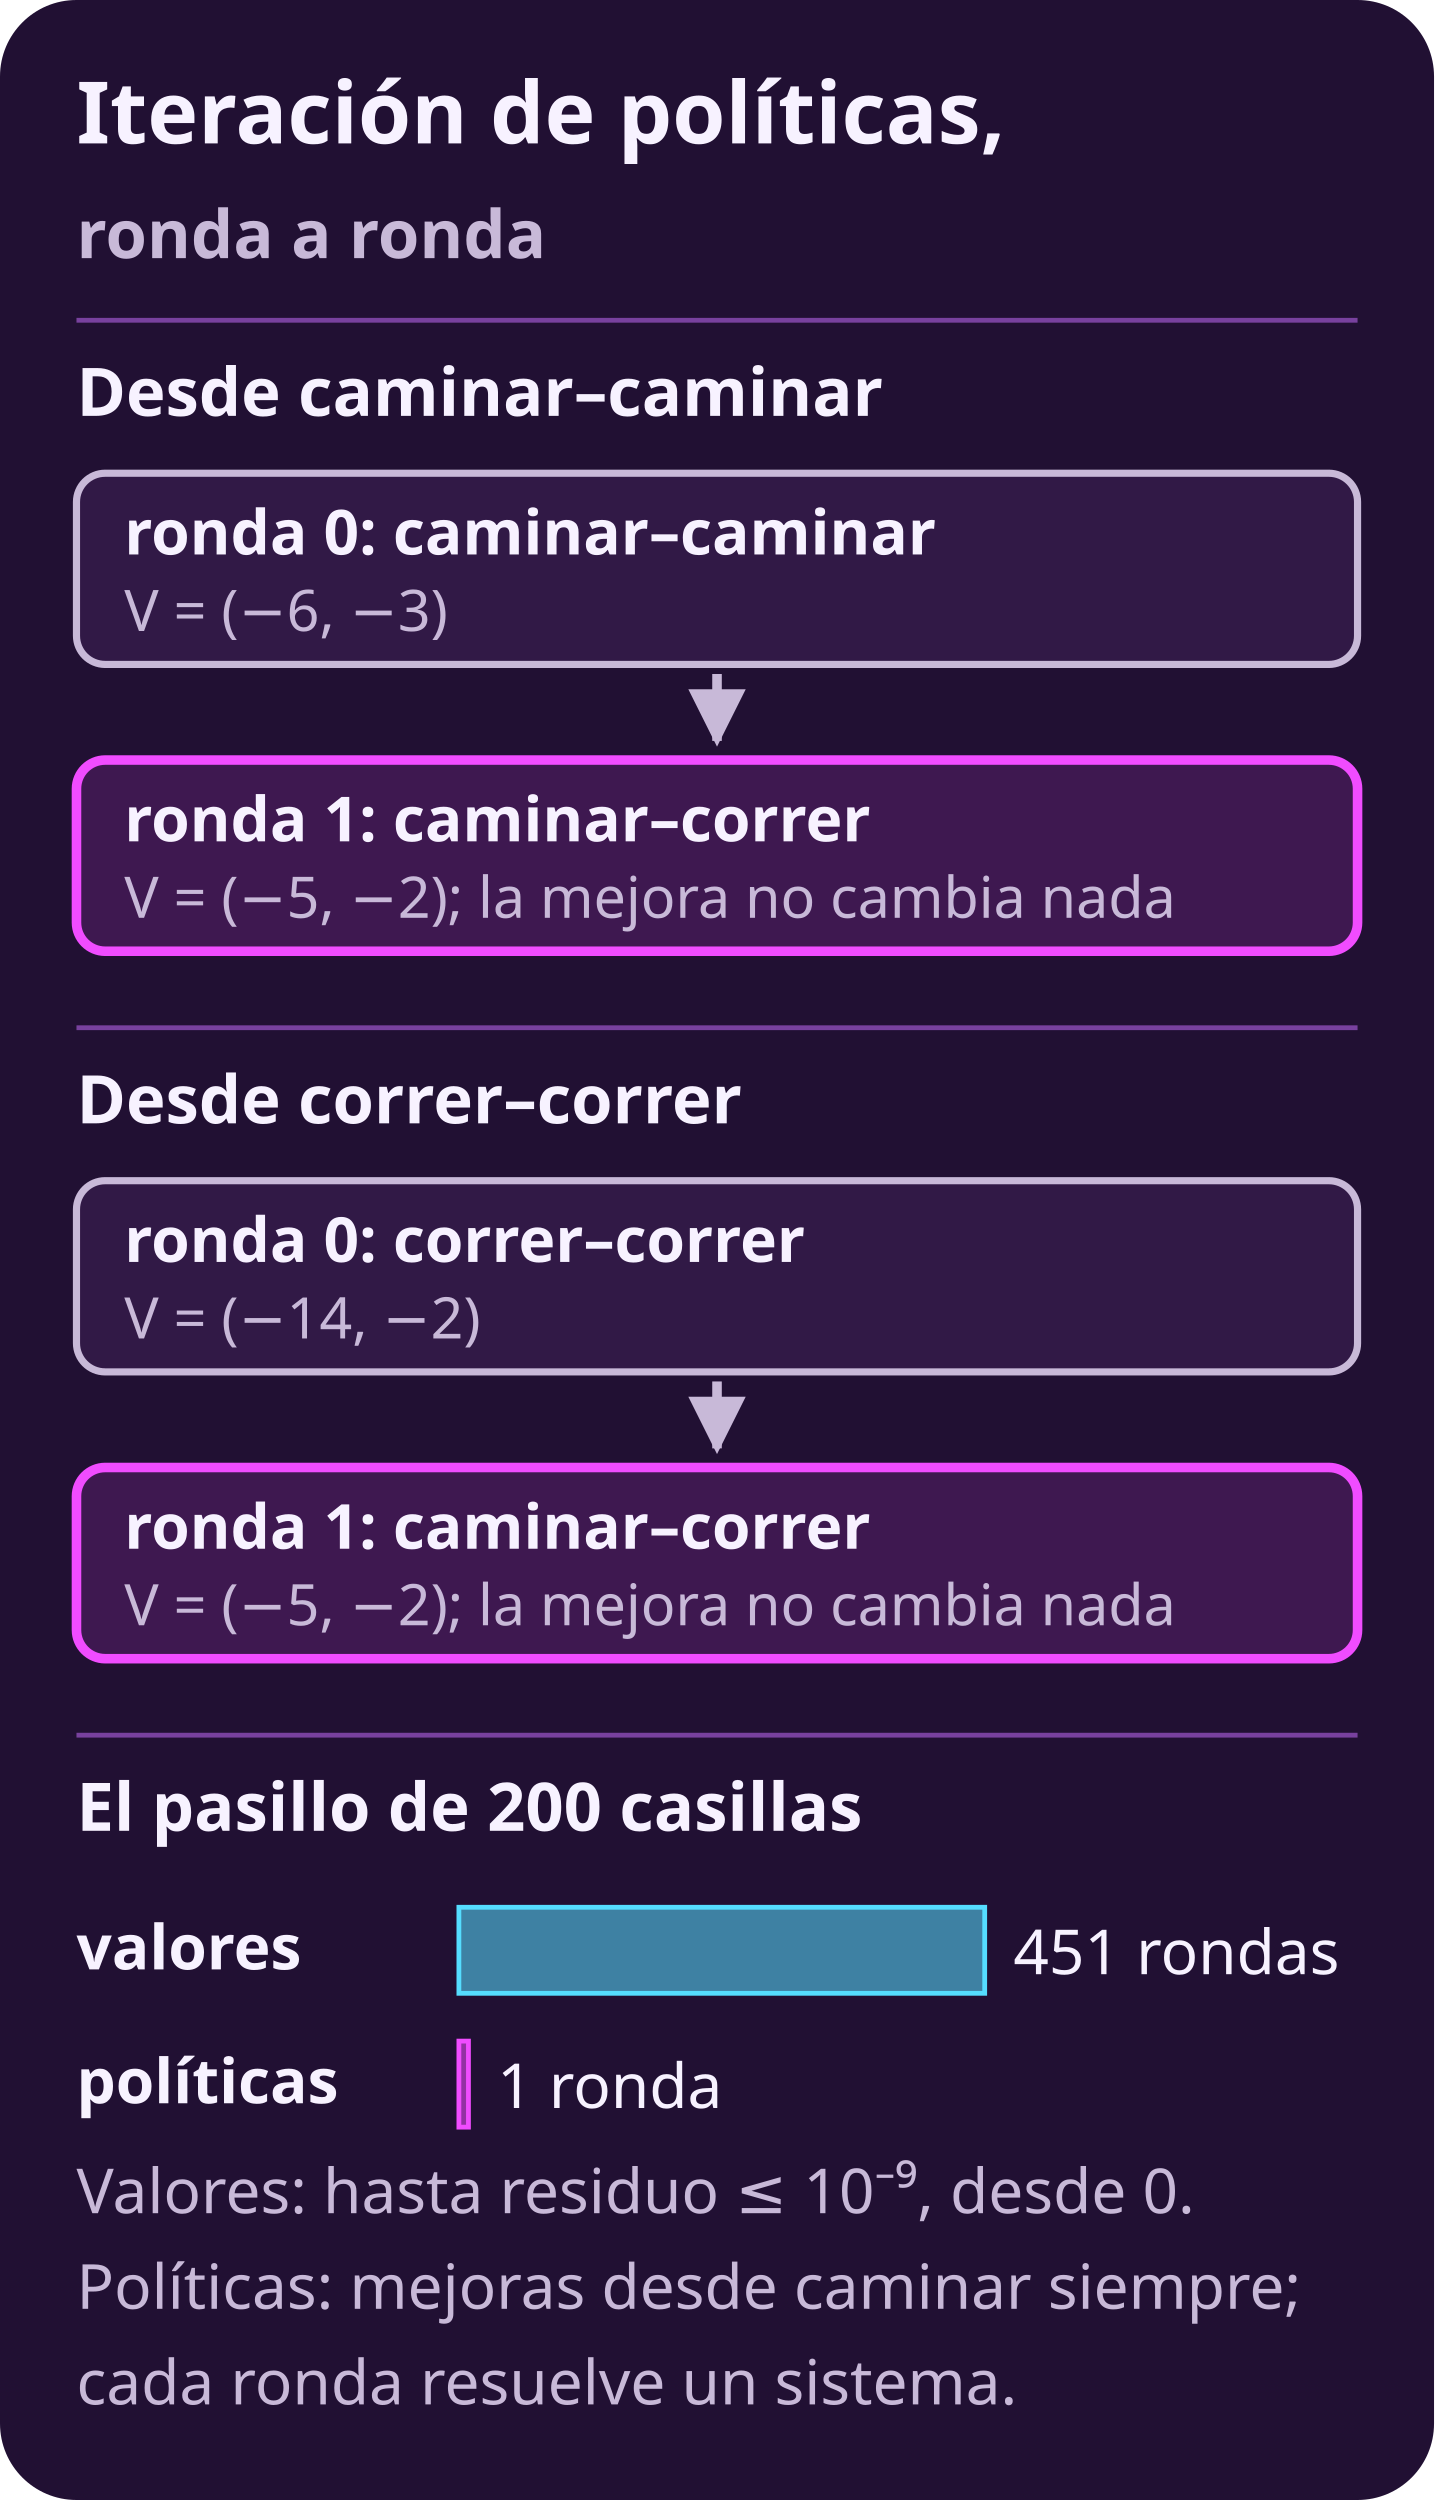
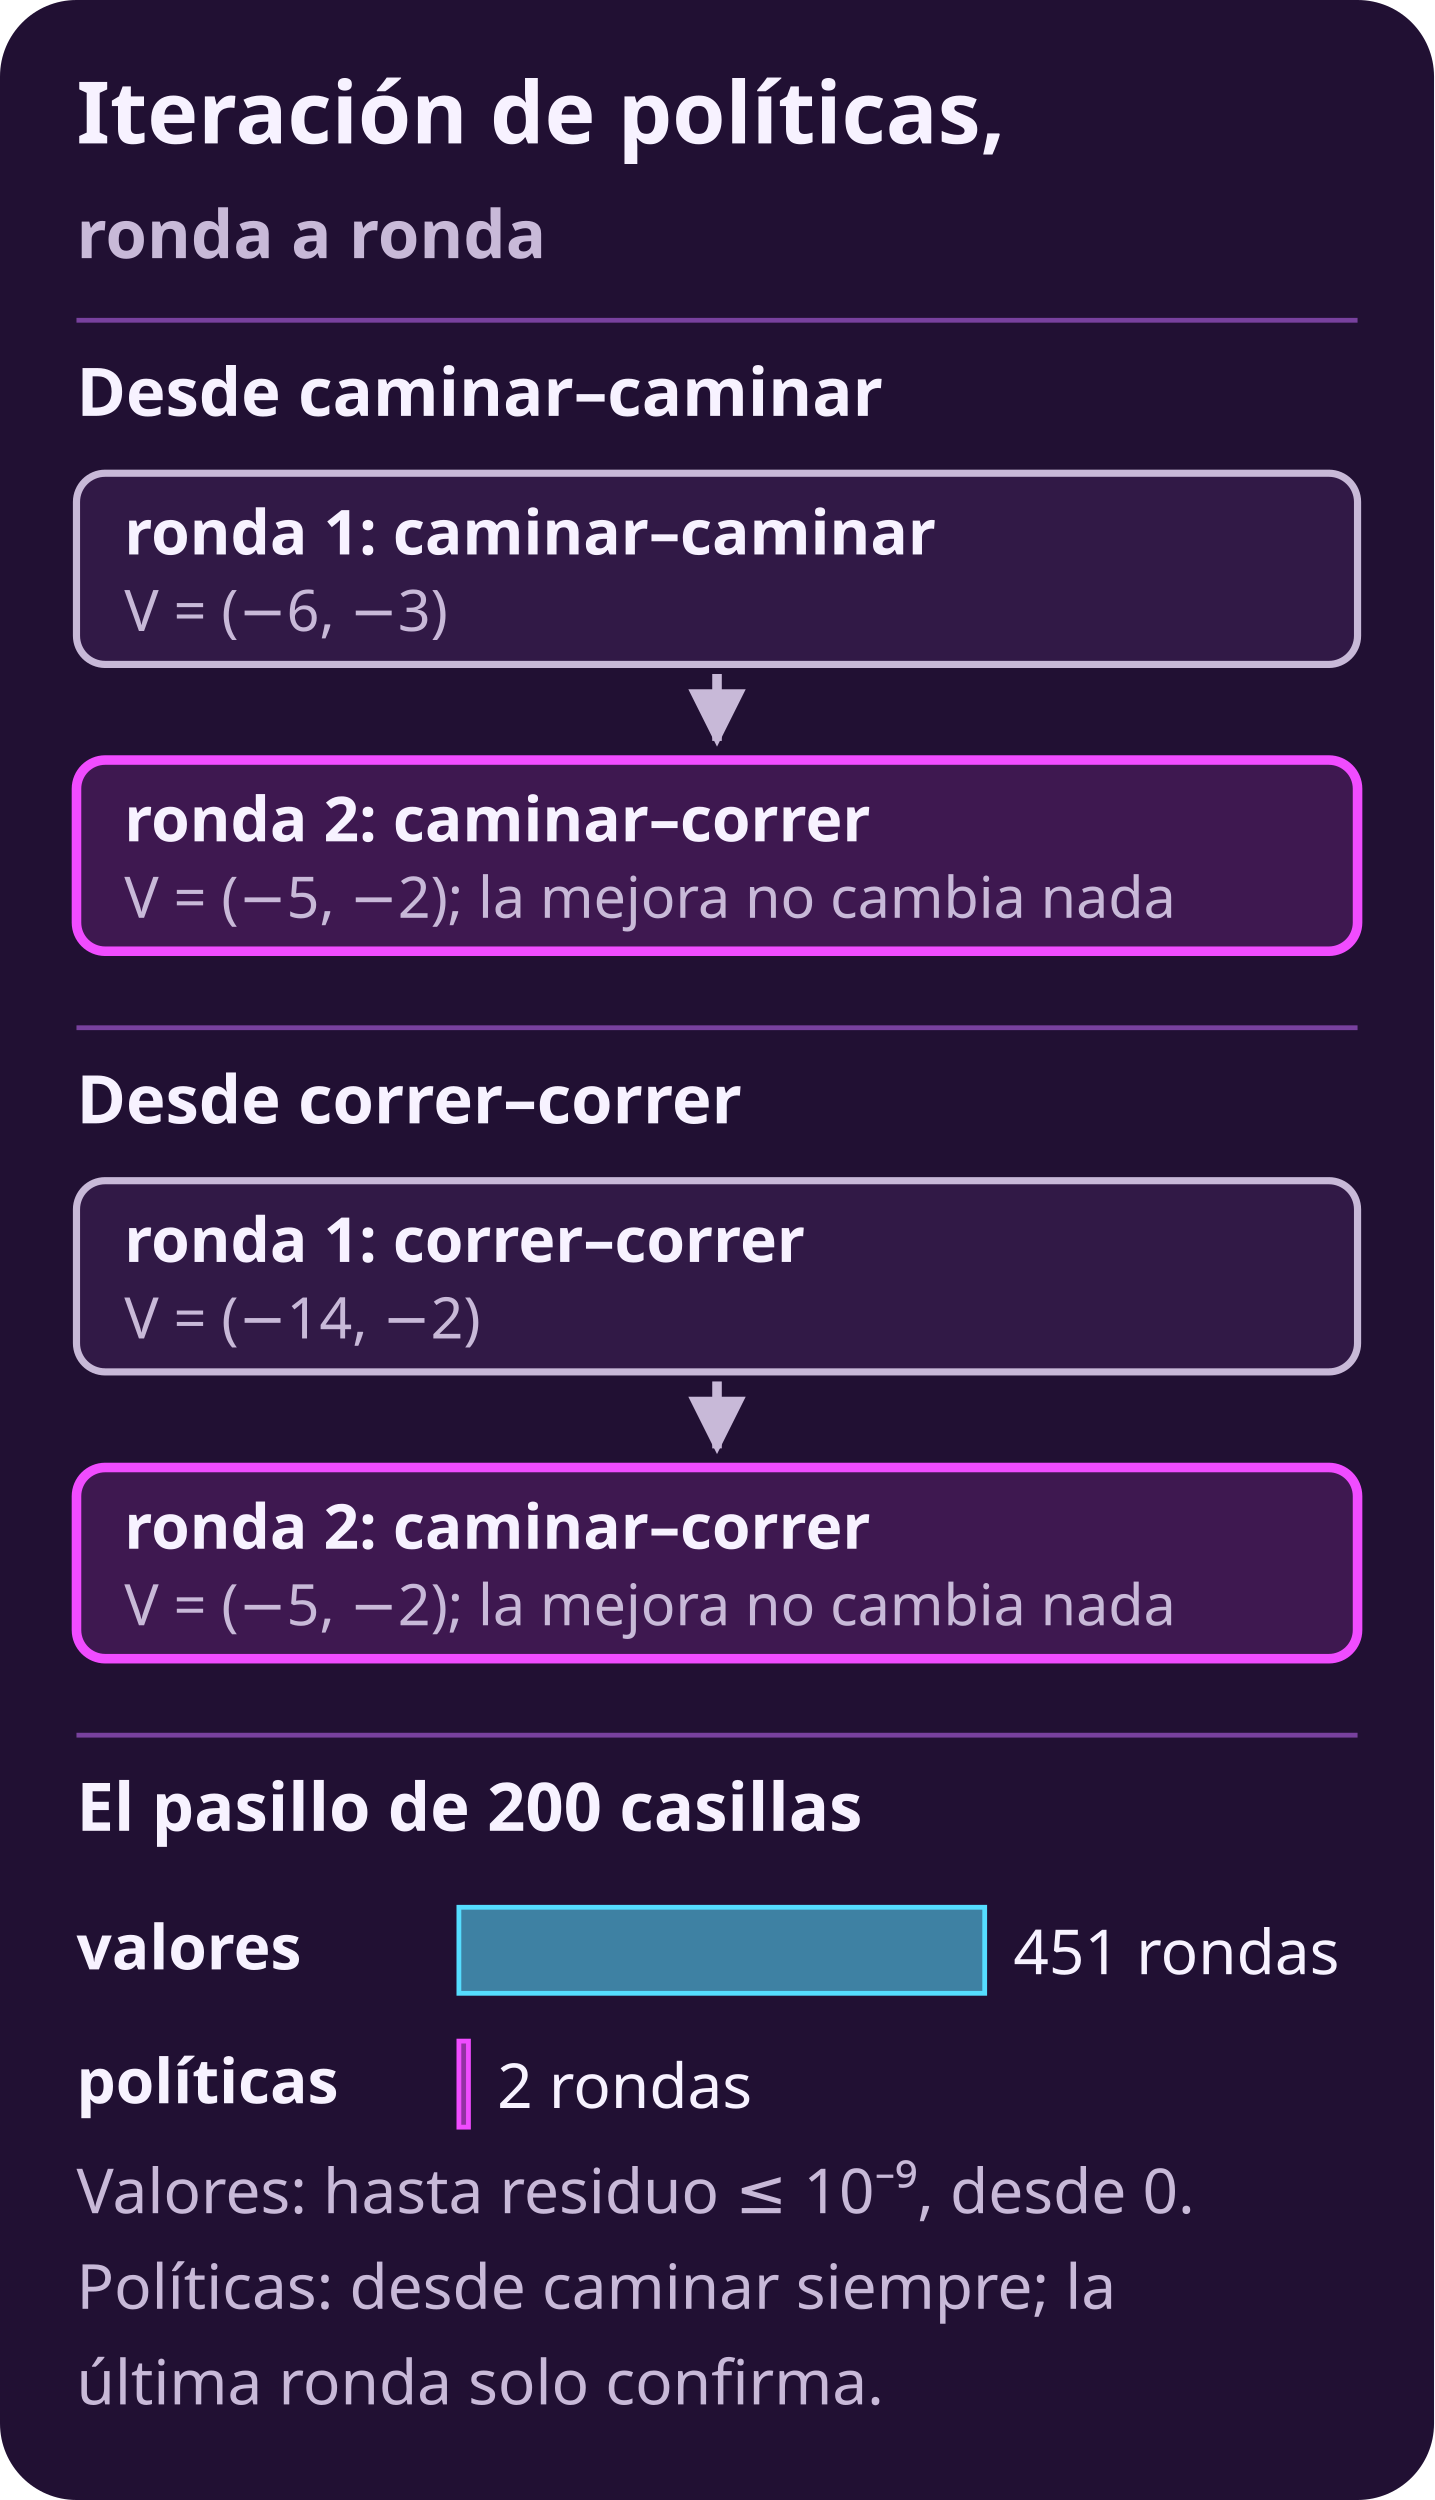
- <svg xmlns="http://www.w3.org/2000/svg" width="300" height="523" viewBox="0 0 300 523" role="img" aria-label="Iteración de políticas en el pasillo de dos casillas. Desde caminar–caminar: ronda 0: caminar–caminar, V = (−6, −3); ronda 1: caminar–correr, V = (−5, −2). Desde correr–correr: ronda 0: correr–correr, V = (−14, −2); ronda 1: caminar–correr, V = (−5, −2). En el pasillo de 200 casillas, la iteración de valores hace 451 rondas hasta un residuo de 10⁻⁹ y la de políticas, 1 mejora desde caminar siempre.">
+ <svg xmlns="http://www.w3.org/2000/svg" width="300" height="523" viewBox="0 0 300 523" role="img" aria-label="Iteración de políticas en el pasillo de dos casillas. Desde caminar–caminar: ronda 1: caminar–caminar, V = (−6, −3); ronda 2: caminar–correr, V = (−5, −2). Desde correr–correr: ronda 1: correr–correr, V = (−14, −2); ronda 2: caminar–correr, V = (−5, −2). En el pasillo de 200 casillas, la iteración de valores hace 451 rondas hasta un residuo de 10⁻⁹ y la de políticas, 2 rondas desde caminar siempre: una mejora y una que confirma.">
  <rect x="0" y="0" width="300" height="523" rx="16" fill="#211033" />
  <defs>
    <marker id="p" viewBox="0 0 10 10" refX="9" refY="5" markerWidth="6" markerHeight="6" orient="auto-start-reverse">
      <path d="M 0 0 L 10 5 L 0 10 z" fill="#f04cff" />
    </marker>
    <marker id="s" viewBox="0 0 10 10" refX="9" refY="5" markerWidth="6" markerHeight="6" orient="auto-start-reverse">
      <path d="M 0 0 L 10 5 L 0 10 z" fill="#c8b9d8" />
    </marker>
  </defs>
  <text x="16" y="30" fill="#f7f2ff" font-family="system-ui, sans-serif" font-size="18" font-weight="700" text-anchor="start">Iteración de políticas,</text>
  <text x="16" y="54" fill="#c8b9d8" font-family="system-ui, sans-serif" font-size="14" font-weight="700" text-anchor="start">ronda a ronda</text>
  <line x1="16" y1="67" x2="284" y2="67" stroke="#78419e" stroke-width="1" />
  <text x="16" y="87" fill="#f7f2ff" font-family="system-ui, sans-serif" font-size="14" font-weight="700" text-anchor="start">Desde caminar–caminar</text>
  <rect x="16" y="99" width="268" height="40" rx="6" fill="#311946" stroke="#c8b9d8" stroke-width="1.5" />
-   <text x="26" y="116" fill="#f7f2ff" font-family="system-ui, sans-serif" font-size="13" font-weight="700" text-anchor="start">ronda 0: caminar–caminar</text>
+   <text x="26" y="116" fill="#f7f2ff" font-family="system-ui, sans-serif" font-size="13" font-weight="700" text-anchor="start">ronda 1: caminar–caminar</text>
  <text x="26" y="132" fill="#c8b9d8" font-family="system-ui, sans-serif" font-size="12" font-weight="normal" text-anchor="start">V = (−6, −3)</text>
  <line x1="150" y1="141" x2="150" y2="155" stroke="#c8b9d8" stroke-width="2" marker-end="url(#s)" />
  <rect x="16" y="159" width="268" height="40" rx="6" fill="#3e1850" stroke="#f04cff" stroke-width="2" />
-   <text x="26" y="176" fill="#f7f2ff" font-family="system-ui, sans-serif" font-size="13" font-weight="700" text-anchor="start">ronda 1: caminar–correr</text>
+   <text x="26" y="176" fill="#f7f2ff" font-family="system-ui, sans-serif" font-size="13" font-weight="700" text-anchor="start">ronda 2: caminar–correr</text>
  <text x="26" y="192" fill="#c8b9d8" font-family="system-ui, sans-serif" font-size="12" font-weight="normal" text-anchor="start">V = (−5, −2); la mejora no cambia nada</text>
  <line x1="16" y1="215" x2="284" y2="215" stroke="#78419e" stroke-width="1" />
  <text x="16" y="235" fill="#f7f2ff" font-family="system-ui, sans-serif" font-size="14" font-weight="700" text-anchor="start">Desde correr–correr</text>
  <rect x="16" y="247" width="268" height="40" rx="6" fill="#311946" stroke="#c8b9d8" stroke-width="1.5" />
-   <text x="26" y="264" fill="#f7f2ff" font-family="system-ui, sans-serif" font-size="13" font-weight="700" text-anchor="start">ronda 0: correr–correr</text>
+   <text x="26" y="264" fill="#f7f2ff" font-family="system-ui, sans-serif" font-size="13" font-weight="700" text-anchor="start">ronda 1: correr–correr</text>
  <text x="26" y="280" fill="#c8b9d8" font-family="system-ui, sans-serif" font-size="12" font-weight="normal" text-anchor="start">V = (−14, −2)</text>
  <line x1="150" y1="289" x2="150" y2="303" stroke="#c8b9d8" stroke-width="2" marker-end="url(#s)" />
  <rect x="16" y="307" width="268" height="40" rx="6" fill="#3e1850" stroke="#f04cff" stroke-width="2" />
-   <text x="26" y="324" fill="#f7f2ff" font-family="system-ui, sans-serif" font-size="13" font-weight="700" text-anchor="start">ronda 1: caminar–correr</text>
+   <text x="26" y="324" fill="#f7f2ff" font-family="system-ui, sans-serif" font-size="13" font-weight="700" text-anchor="start">ronda 2: caminar–correr</text>
  <text x="26" y="340" fill="#c8b9d8" font-family="system-ui, sans-serif" font-size="12" font-weight="normal" text-anchor="start">V = (−5, −2); la mejora no cambia nada</text>
  <line x1="16" y1="363" x2="284" y2="363" stroke="#78419e" stroke-width="1" />
  <text x="16" y="383" fill="#f7f2ff" font-family="system-ui, sans-serif" font-size="14" font-weight="700" text-anchor="start">El pasillo de 200 casillas</text>
  <text x="16" y="412" fill="#f7f2ff" font-family="system-ui, sans-serif" font-size="13" font-weight="700" text-anchor="start">valores</text>
  <rect x="96" y="399" width="110" height="18" fill="#3e81a3" stroke="#55ddff" stroke-width="1" />
  <text x="212" y="413" fill="#f7f2ff" font-family="system-ui, sans-serif" font-size="13" font-weight="normal" text-anchor="start">451 rondas</text>
  <text x="16" y="440" fill="#f7f2ff" font-family="system-ui, sans-serif" font-size="13" font-weight="700" text-anchor="start">políticas</text>
  <rect x="96" y="427" width="2" height="18" fill="#9331a3" stroke="#f04cff" stroke-width="1" />
-   <text x="104" y="441" fill="#f7f2ff" font-family="system-ui, sans-serif" font-size="13" font-weight="normal" text-anchor="start">1 ronda</text>
+   <text x="104" y="441" fill="#f7f2ff" font-family="system-ui, sans-serif" font-size="13" font-weight="normal" text-anchor="start">2 rondas</text>
  <text x="16" y="463" fill="#c8b9d8" font-family="system-ui, sans-serif" font-size="13" font-weight="normal" text-anchor="start">Valores: hasta residuo ≤ 10⁻⁹, desde 0.</text>
-   <text x="16" y="483" fill="#c8b9d8" font-family="system-ui, sans-serif" font-size="13" font-weight="normal" text-anchor="start">Políticas: mejoras desde caminar siempre;</text>
-   <text x="16" y="503" fill="#c8b9d8" font-family="system-ui, sans-serif" font-size="13" font-weight="normal" text-anchor="start">cada ronda resuelve un sistema.</text>
+   <text x="16" y="483" fill="#c8b9d8" font-family="system-ui, sans-serif" font-size="13" font-weight="normal" text-anchor="start">Políticas: desde caminar siempre; la</text>
+   <text x="16" y="503" fill="#c8b9d8" font-family="system-ui, sans-serif" font-size="13" font-weight="normal" text-anchor="start">última ronda solo confirma.</text>
</svg>
